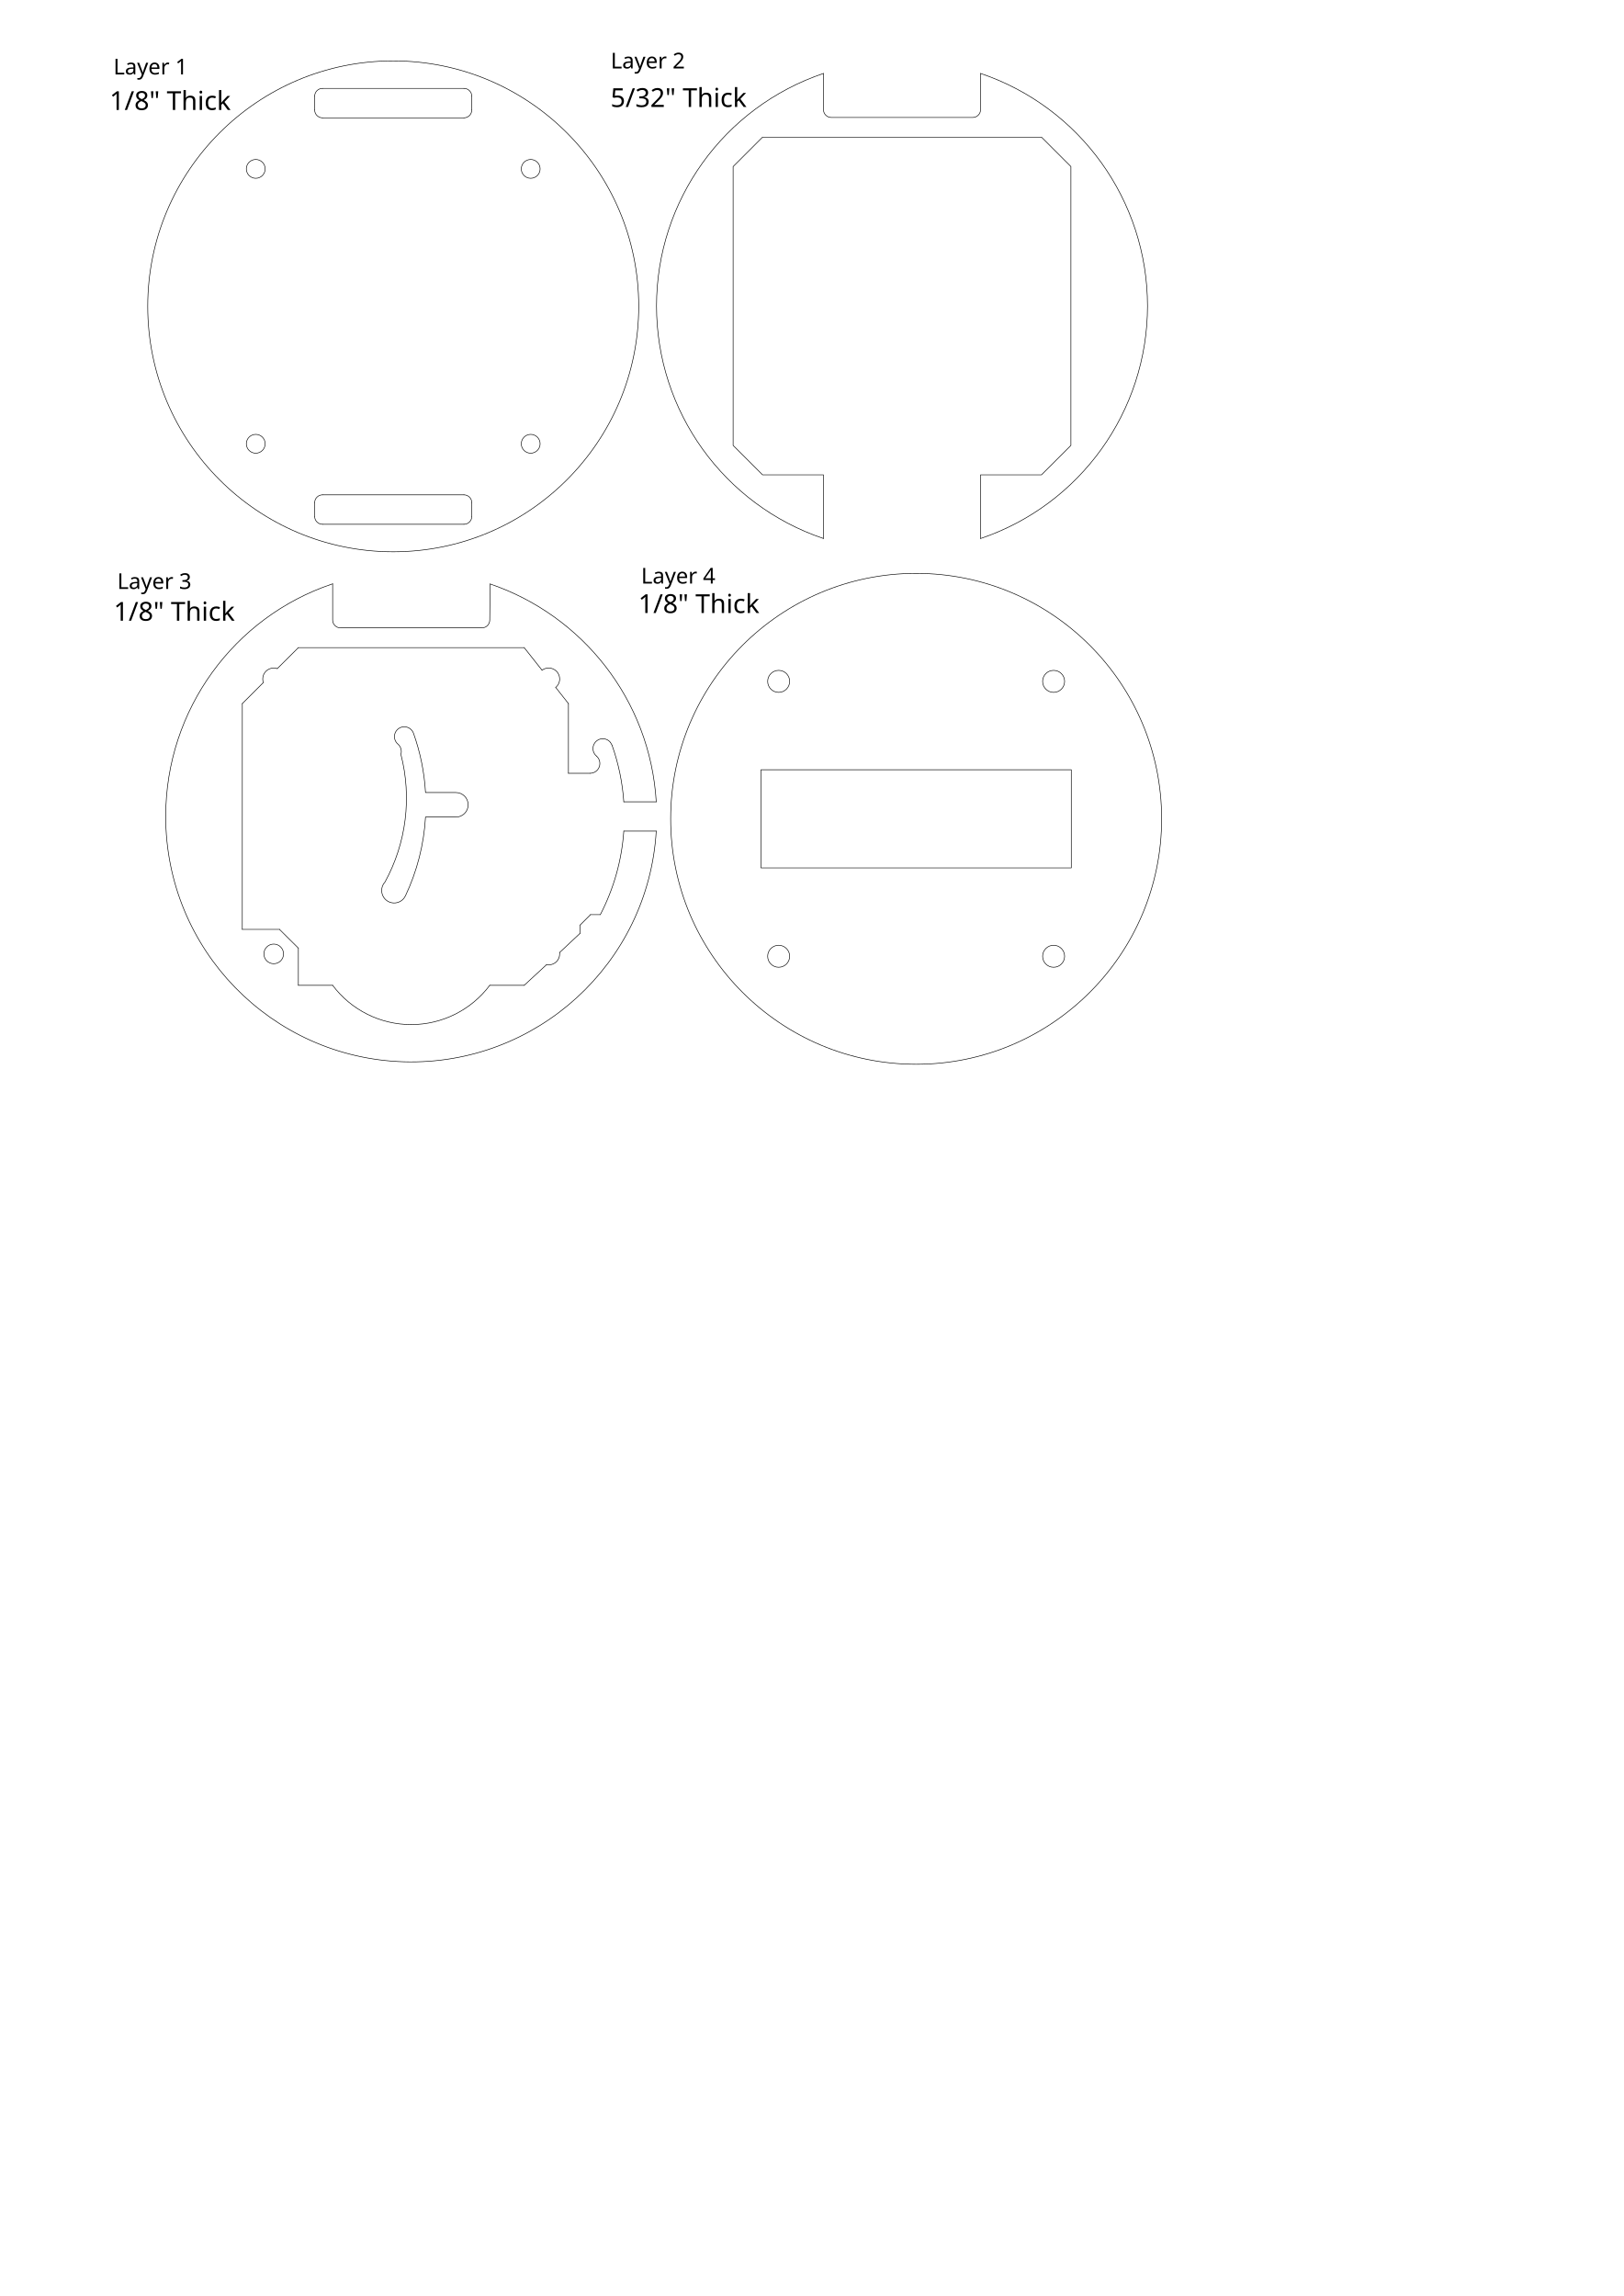
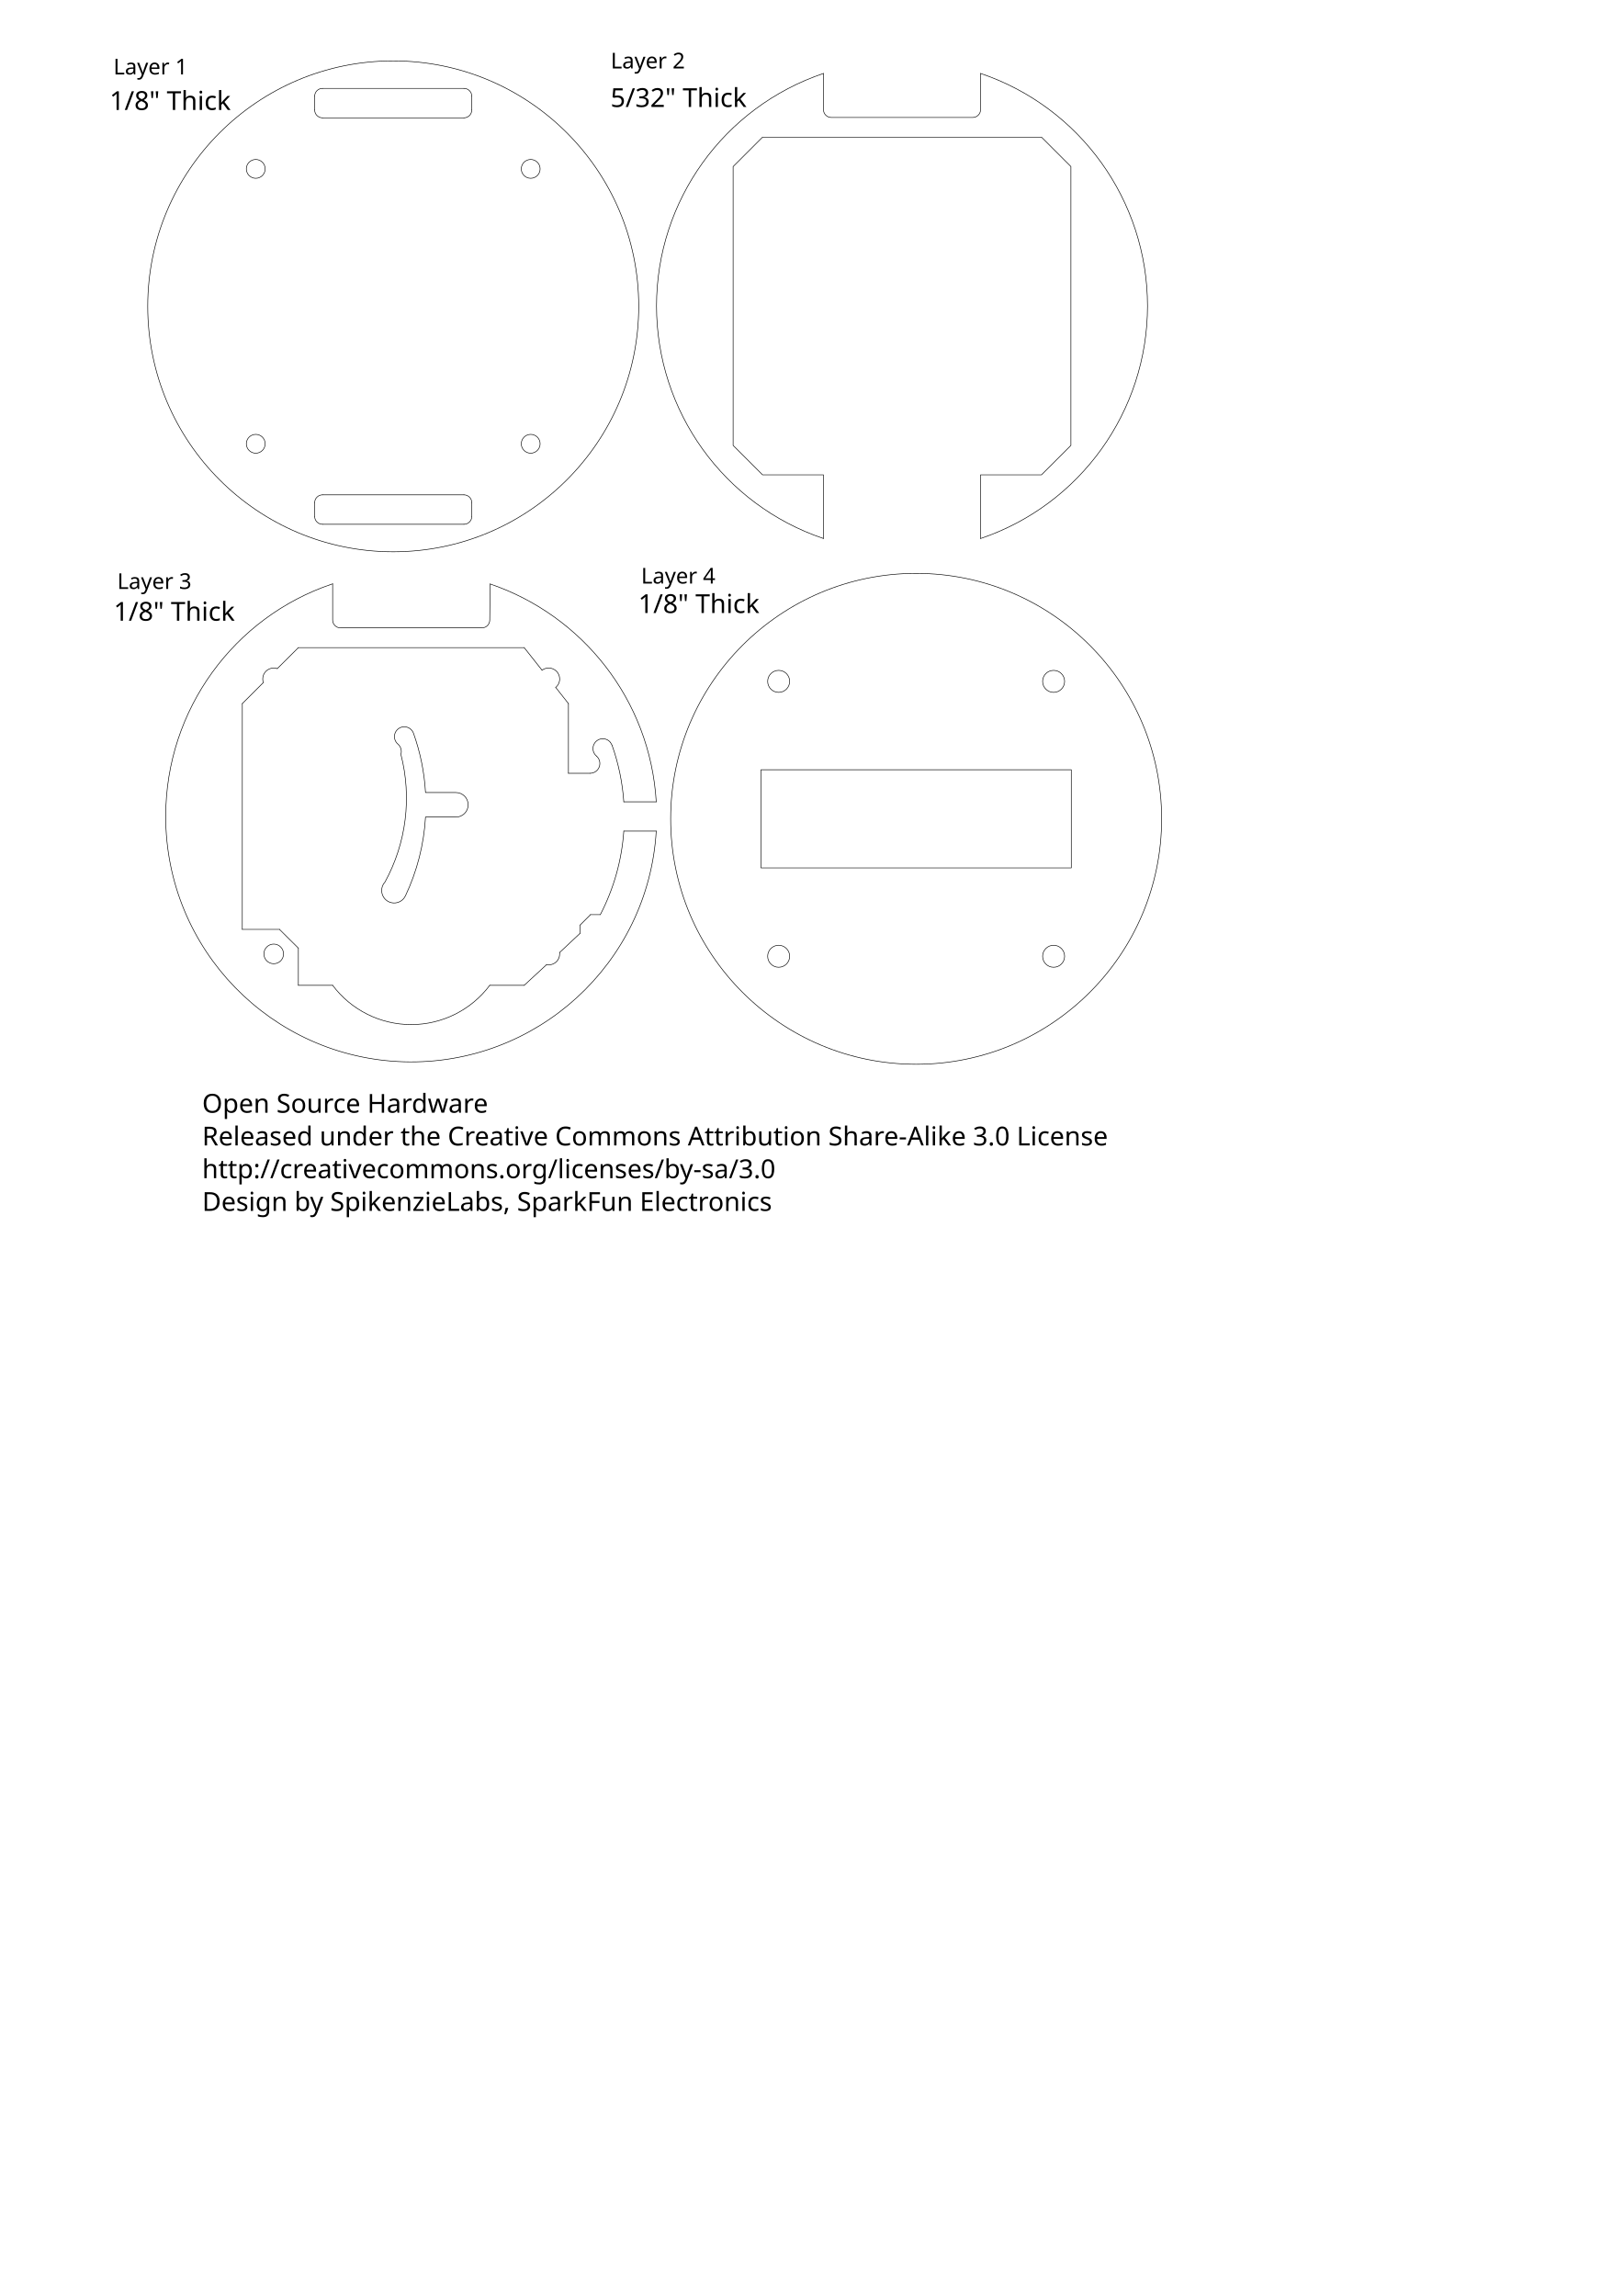
<svg xmlns="http://www.w3.org/2000/svg" width="595.276pt" height="841.89pt" viewBox="0 0 595.276 841.89" fill-rule="evenodd" id="svg2" version="1.1">
  <defs id="defs208" />
  <path id="path10" d="m 170.084,192.246 -51.84,0" style="fill:none;stroke:#000000;stroke-width:0.215;stroke-linecap:round;stroke-linejoin:round;stroke-miterlimit:4;stroke-dasharray:none" />
  <path id="path12" d="m 118.243,181.446 51.84,0" style="fill:none;stroke:#000000;stroke-width:0.215;stroke-linecap:round;stroke-linejoin:round;stroke-miterlimit:4;stroke-dasharray:none" />
  <path id="path14" d="m 115.363,189.366 0,-5.04" style="fill:none;stroke:#000000;stroke-width:0.215;stroke-linecap:round;stroke-linejoin:round;stroke-miterlimit:4;stroke-dasharray:none" />
  <path id="path16" d="m 115.363,40.326 0,-5.04" style="fill:none;stroke:#000000;stroke-width:0.215;stroke-linecap:round;stroke-linejoin:round;stroke-miterlimit:4;stroke-dasharray:none" />
  <path id="path18" d="m 172.964,35.286 0,5.04" style="fill:none;stroke:#000000;stroke-width:0.215;stroke-linecap:round;stroke-linejoin:round;stroke-miterlimit:4;stroke-dasharray:none" />
  <path id="path20" d="m 172.964,184.326 0,5.04" style="fill:none;stroke:#000000;stroke-width:0.215;stroke-linecap:round;stroke-linejoin:round;stroke-miterlimit:4;stroke-dasharray:none" />
  <path id="path22" d="m 170.084,43.206 -51.84,0" style="fill:none;stroke:#000000;stroke-width:0.215;stroke-linecap:round;stroke-linejoin:round;stroke-miterlimit:4;stroke-dasharray:none" />
  <path id="path24" d="m 118.243,32.406 51.84,0" style="fill:none;stroke:#000000;stroke-width:0.215;stroke-linecap:round;stroke-linejoin:round;stroke-miterlimit:4;stroke-dasharray:none" />
  <path id="path36" d="m 170.084,43.206 c 0.763,0 1.496,-0.304 2.036,-0.844 0.54,-0.54 0.844,-1.272 0.844,-2.036" style="fill:none;stroke:#000000;stroke-width:0.215;stroke-linecap:round;stroke-linejoin:round;stroke-miterlimit:4;stroke-dasharray:none" />
  <path id="path38" d="m 172.964,35.286 c 0,-0.764 -0.304,-1.497 -0.844,-2.037 -0.54,-0.54 -1.273,-0.843 -2.036,-0.843" style="fill:none;stroke:#000000;stroke-width:0.215;stroke-linecap:round;stroke-linejoin:round;stroke-miterlimit:4;stroke-dasharray:none" />
  <path id="path40" d="m 115.363,40.326 c 0,0.764 0.303,1.496 0.843,2.036 0.54,0.54 1.273,0.844 2.037,0.844" style="fill:none;stroke:#000000;stroke-width:0.215;stroke-linecap:round;stroke-linejoin:round;stroke-miterlimit:4;stroke-dasharray:none" />
  <path id="path42" d="m 118.243,32.406 c -0.764,0 -1.496,0.303 -2.037,0.843 -0.54,0.54 -0.843,1.273 -0.843,2.037" style="fill:none;stroke:#000000;stroke-width:0.215;stroke-linecap:round;stroke-linejoin:round;stroke-miterlimit:4;stroke-dasharray:none" />
  <path id="path44" d="m 118.243,181.446 c -0.764,0 -1.496,0.303 -2.037,0.843 -0.54,0.541 -0.843,1.273 -0.843,2.037" style="fill:none;stroke:#000000;stroke-width:0.215;stroke-linecap:round;stroke-linejoin:round;stroke-miterlimit:4;stroke-dasharray:none" />
  <path id="path46" d="m 115.363,189.366 c 0,0.764 0.303,1.496 0.843,2.036 0.54,0.54 1.273,0.844 2.037,0.844" style="fill:none;stroke:#000000;stroke-width:0.215;stroke-linecap:round;stroke-linejoin:round;stroke-miterlimit:4;stroke-dasharray:none" />
  <path id="path48" d="m 172.964,184.326 c 0,-0.764 -0.304,-1.496 -0.844,-2.037 -0.54,-0.54 -1.273,-0.843 -2.036,-0.843" style="fill:none;stroke:#000000;stroke-width:0.215;stroke-linecap:round;stroke-linejoin:round;stroke-miterlimit:4;stroke-dasharray:none" />
  <path id="path50" d="m 170.084,192.246 c 0.763,0 1.496,-0.304 2.036,-0.844 0.54,-0.54 0.844,-1.272 0.844,-2.036" style="fill:none;stroke:#000000;stroke-width:0.215;stroke-linecap:round;stroke-linejoin:round;stroke-miterlimit:4;stroke-dasharray:none" />
  <path id="path56" style="fill:none;stroke:#000000;stroke-width:0.215;stroke-linecap:round;stroke-linejoin:round;stroke-miterlimit:4;stroke-dasharray:none" d="m 356.612,43.075 c 0.763,0 1.496,-0.304 2.036,-0.844 0.54,-0.54 0.844,-1.272 0.844,-2.036 m -57.6,0 c 0,0.764 0.303,1.496 0.843,2.036 0.54,0.54 1.273,0.844 2.037,0.844 m 51.84,0 0,0 m 0,0 -51.84,0 m 54.72,-16.148 0,0 m 0,0 0,13.268 m -57.6,-13.268 0,0 m 0,13.268 0,-13.268" />
  <path id="path82" style="fill:none;stroke:#000000;stroke-width:0.215;stroke-linecap:round;stroke-linejoin:round;stroke-miterlimit:4;stroke-dasharray:none" d="m 381.813,50.277 10.8,10.8 m 0,102.24 0,0 m 0,0 -10.8,10.8 m -102.24,-123.84 102.24,0 m 10.8,10.8 0,0 m 0,0 0,102.24 m -33.12,10.8 0,0 m 0,0 0,23.347 m -57.6,-23.347 0,0 m 0,23.347 0,-23.347 m 0,0 0,0 m 0,0 -22.32,0 m 102.24,0 0,0 m 0,0 -22.32,0 m -90.72,-10.8 0,-102.24 m 10.8,113.04 -10.8,-10.8 m 0,-102.24 10.8,-10.8" />
  <path style="fill:none;stroke:#000000;stroke-width:0.215;stroke-linecap:round;stroke-linejoin:round;stroke-miterlimit:4;stroke-dasharray:none" d="m 121.952,361.294 0,0 m 0,0 -12.565,0" id="path88" />
  <path style="fill:none;stroke:#000000;stroke-width:0.215;stroke-linecap:round;stroke-linejoin:round;stroke-miterlimit:4;stroke-dasharray:none" d="m 109.387,347.66 0,0 m 0,13.634 0,-13.634" id="path90" />
  <path style="fill:none;stroke:#000000;stroke-width:0.215;stroke-linecap:round;stroke-linejoin:round;stroke-miterlimit:4;stroke-dasharray:none" d="m 102.465,340.782 0,0 m 0,0 -13.633,0" id="path96" />
  <path style="fill:none;stroke:#000000;stroke-width:0.215;stroke-linecap:round;stroke-linejoin:round;stroke-miterlimit:4;stroke-dasharray:none" d="m 220.091,335.374 0,0 m 0,0 -3.6,0" id="path98" />
  <path style="fill:none;stroke:#000000;stroke-width:0.215;stroke-linecap:round;stroke-linejoin:round;stroke-miterlimit:4;stroke-dasharray:none" d="m 240.592,304.735 0,0 m 0,0 -11.897,0" id="path100" />
  <path style="fill:none;stroke:#000000;stroke-width:0.215;stroke-linecap:round;stroke-linejoin:round;stroke-miterlimit:4;stroke-dasharray:none" d="m 240.592,294.012 0,0 m -11.897,0 11.897,0" id="path102" />
  <path style="fill:none;stroke:#000000;stroke-width:0.215;stroke-linecap:round;stroke-linejoin:round;stroke-miterlimit:4;stroke-dasharray:none" d="m 216.319,283.549 0,0 m -7.92,0 7.92,0" id="path104" />
  <path style="fill:none;stroke:#000000;stroke-width:0.215;stroke-linecap:round;stroke-linejoin:round;stroke-miterlimit:4;stroke-dasharray:none" d="m 208.399,257.982 0,0 m 0,0 0,25.567" id="path114" />
  <path style="fill:none;stroke:#000000;stroke-width:0.215;stroke-linecap:round;stroke-linejoin:round;stroke-miterlimit:4;stroke-dasharray:none" d="m 216.491,335.374 0,0 m 0,0 -3.819,3.819" id="path120" />
  <path style="fill:none;stroke:#000000;stroke-width:0.215;stroke-linecap:round;stroke-linejoin:round;stroke-miterlimit:4;stroke-dasharray:none" d="m 223.811,272.23 0.58,1.043" id="path122" />
  <path id="path130" style="fill:none;stroke:#000000;stroke-width:0.215;stroke-linecap:round;stroke-linejoin:round;stroke-miterlimit:4;stroke-dasharray:none" d="m 392.751,282.243 0,36 m 0,-36 0,0 m -113.76,0 113.76,0 m 0,36 -113.76,0 m 0,-36 0,0 m 0,36 0,-36" />
  <path style="fill:none;stroke:#000000;stroke-width:0.215;stroke-linejoin:bevel;stroke-miterlimit:4;stroke-dasharray:none" d="m 234.164,112.326 c 0,-49.706 -40.295,-90 -90.001,-90 -49.705,0 -90,40.294 -90,90 -2.9e-4,49.705 40.294,90 89.999,90 49.706,0 90,-40.295 90.001,-90 z" id="path132" />
  <path style="fill:none;stroke:#000000;stroke-width:0.215;stroke-linejoin:bevel;stroke-miterlimit:4;stroke-dasharray:none" d="m 97.212,162.726 c 0,-1.905 -1.544,-3.449 -3.449,-3.449 -1.905,0 -3.449,1.544 -3.449,3.449 0,1.904 1.544,3.449 3.449,3.449 1.904,0 3.449,-1.545 3.449,-3.449 z" id="path134" />
  <path style="fill:none;stroke:#000000;stroke-width:0.215;stroke-linejoin:bevel;stroke-miterlimit:4;stroke-dasharray:none" d="m 97.212,61.926 c 0,-1.905 -1.544,-3.449 -3.449,-3.449 -1.905,0 -3.449,1.544 -3.449,3.449 0,1.904 1.544,3.449 3.449,3.449 1.904,0 3.449,-1.545 3.449,-3.449 z" id="path136" />
  <path style="fill:none;stroke:#000000;stroke-width:0.215;stroke-linejoin:bevel;stroke-miterlimit:4;stroke-dasharray:none" d="m 198.012,61.926 c 0,-1.905 -1.544,-3.449 -3.448,-3.449 -1.905,0 -3.449,1.544 -3.449,3.449 0,1.904 1.544,3.449 3.449,3.449 1.904,0 3.448,-1.545 3.448,-3.449 z" id="path138" />
  <path style="fill:none;stroke:#000000;stroke-width:0.215;stroke-linejoin:bevel;stroke-miterlimit:4;stroke-dasharray:none" d="m 198.012,162.726 c 0,-1.905 -1.544,-3.449 -3.448,-3.449 -1.905,0 -3.449,1.544 -3.449,3.449 0,1.904 1.544,3.449 3.449,3.449 1.904,0 3.448,-1.545 3.448,-3.449 z" id="path140" />
  <path style="fill:none;stroke:#000000;stroke-width:0.215;stroke-linecap:round;stroke-linejoin:round;stroke-miterlimit:4;stroke-dasharray:none" d="m 301.892,26.927 c -36.577,12.355 -61.2,46.661 -61.2,85.268 0,38.607 24.623,72.913 61.2,85.267" id="path142" />
  <path style="fill:none;stroke:#000000;stroke-width:0.215;stroke-linecap:round;stroke-linejoin:round;stroke-miterlimit:4;stroke-dasharray:none" d="m 359.493,197.464 c 36.576,-12.354 61.199,-46.66 61.2,-85.267 0,-38.607 -24.623,-72.913 -61.2,-85.268" id="path144" />
  <path style="fill:none;stroke:#000000;stroke-width:0.215;stroke-linecap:round;stroke-linejoin:round;stroke-miterlimit:4;stroke-dasharray:none" d="m 240.592,294.012 c -2.241,-37.542 -27.229,-68.452 -60.919,-79.888 m -57.719,-0.04 c -0.167,0.056 -0.335,0.113 -0.505,0.17 -35.455,12.023 -60.697,45.766 -60.697,85.119 0,48.661 38.678,88.51 87.318,89.96 48.64,1.45 89.623,-36.024 92.522,-84.599" id="path146" />
  <path style="fill:none;stroke:#000000;stroke-width:0.215;stroke-linecap:round;stroke-linejoin:round;stroke-miterlimit:4;stroke-dasharray:none" d="m 228.695,294.012 c -0.487,-7.076 -1.935,-14.053 -4.304,-20.739" id="path148" />
  <path style="fill:none;stroke:#000000;stroke-width:0.215;stroke-linecap:round;stroke-linejoin:round;stroke-miterlimit:4;stroke-dasharray:none" d="m 220.091,335.374 c 4.94,-9.515 7.868,-19.944 8.604,-30.639" id="path150" />
  <path style="fill:none;stroke:#000000;stroke-width:0.215;stroke-linecap:round;stroke-linejoin:round;stroke-miterlimit:4;stroke-dasharray:none" d="m 121.952,361.294 c 6.799,9.065 17.468,14.4 28.8,14.4 11.331,0 22.001,-5.335 28.8,-14.4" id="path152" />
  <path style="fill:none;stroke:#000000;stroke-width:0.215;stroke-linejoin:bevel;stroke-miterlimit:4;stroke-dasharray:none" d="m 103.952,349.774 c 0,-1.988 -1.612,-3.6 -3.6,-3.6 -1.988,0 -3.6,1.612 -3.6,3.6 0,1.988 1.612,3.6 3.6,3.6 1.988,0 3.6,-1.612 3.6,-3.6 z" id="path154" />
  <path style="fill:none;stroke:#000000;stroke-width:0.215;stroke-linecap:round;stroke-linejoin:round;stroke-miterlimit:4;stroke-dasharray:none" d="m 200.366,353.729 c 0.254,0.05 0.517,0.076 0.786,0.076 2.227,0 4.032,-1.805 4.032,-4.032 l 0,0 c 0,-0.171 -0.011,-0.339 -0.031,-0.504" id="path4222" />
  <path style="fill:none;stroke:#000000;stroke-width:0.215;stroke-linecap:round;stroke-linejoin:round;stroke-miterlimit:4;stroke-dasharray:none" d="m 203.726,252.077 c 0.891,-0.74 1.458,-1.855 1.458,-3.104 l 0,0 c 0,-2.227 -1.805,-4.032 -4.032,-4.032 -0.912,0 -1.754,0.303 -2.429,0.813" id="path4205" />
  <path style="fill:none;stroke:#000000;stroke-width:0.215;stroke-linecap:round;stroke-linejoin:round;stroke-miterlimit:4;stroke-dasharray:none" d="m 216.319,283.549 c 1.507,0 2.855,-0.939 3.377,-2.353 0.522,-1.414 0.108,-3.004 -1.038,-3.984" id="path162" />
  <path style="fill:none;stroke:#000000;stroke-width:0.215;stroke-linecap:round;stroke-linejoin:round;stroke-miterlimit:4;stroke-dasharray:none" d="m 223.811,272.23 c -0.854,-1.069 -2.239,-1.562 -3.576,-1.272 -1.337,0.289 -2.394,1.312 -2.728,2.638 -0.335,1.326 0.111,2.728 1.151,3.616" id="path164" />
  <path style="fill:none;stroke:#000000;stroke-width:0.215;stroke-linejoin:bevel;stroke-miterlimit:4;stroke-dasharray:none" d="m 425.871,300.243 c 0,-49.706 -40.294,-90 -90,-90 -49.706,-0.001 -90,40.294 -90,89.999 0,49.706 40.294,90.001 90,90.001 49.705,0 90,-40.294 90,-90 z" id="path166" />
  <path style="fill:none;stroke:#000000;stroke-width:0.215;stroke-linejoin:bevel;stroke-miterlimit:4;stroke-dasharray:none" d="m 289.503,350.643 c 0,-2.227 -1.805,-4.032 -4.032,-4.032 -2.227,0 -4.032,1.805 -4.032,4.032 0,2.226 1.805,4.032 4.032,4.032 2.227,0 4.032,-1.806 4.032,-4.032 z" id="path168" />
  <path style="fill:none;stroke:#000000;stroke-width:0.215;stroke-linejoin:bevel;stroke-miterlimit:4;stroke-dasharray:none" d="m 390.303,350.643 c 0,-2.227 -1.805,-4.032 -4.032,-4.032 -2.227,0 -4.032,1.805 -4.032,4.032 0,2.226 1.805,4.032 4.032,4.032 2.227,0 4.032,-1.806 4.032,-4.032 z" id="path170" />
  <path style="fill:none;stroke:#000000;stroke-width:0.215;stroke-linejoin:bevel;stroke-miterlimit:4;stroke-dasharray:none" d="m 390.303,249.843 c 0,-2.227 -1.805,-4.032 -4.032,-4.032 -2.227,0 -4.032,1.805 -4.032,4.032 0,2.227 1.805,4.032 4.032,4.032 2.227,0 4.032,-1.805 4.032,-4.032 z" id="path172" />
  <path style="fill:none;stroke:#000000;stroke-width:0.215;stroke-linejoin:bevel;stroke-miterlimit:4;stroke-dasharray:none" d="m 289.503,249.843 c 0,-2.227 -1.805,-4.032 -4.032,-4.032 -2.227,0 -4.032,1.805 -4.032,4.032 0,2.227 1.805,4.032 4.032,4.032 2.227,0 4.032,-1.805 4.032,-4.032 z" id="path174" />
  <path style="fill:none;stroke:#000000;stroke-width:0.215;stroke-linecap:round;stroke-linejoin:round;stroke-opacity:1;stroke-miterlimit:4;stroke-dasharray:none" d="m 102.465,340.782 6.922,6.878" id="path180" />
  <path id="path204" style="fill:none;stroke:#000000;stroke-width:0.215;stroke-linecap:round;stroke-linejoin:round;stroke-miterlimit:4;stroke-dasharray:none" d="m 151.601,268.888 c -0.508,-1.425 -1.852,-2.38 -3.364,-2.392 -1.513,-0.012 -2.871,0.923 -3.4,2.34 -0.529,1.417 -0.117,3.014 1.033,3.996 m 1.104,3.786 c 0.417,-1.369 -0.017,-2.856 -1.104,-3.786 m 21.264,26.772 c 2.485,0 4.5,-2.015 4.5,-4.5 0,-2.486 -2.015,-4.5 -4.5,-4.5 m -26.003,32.837 c -1.129,1.234 -1.495,2.985 -0.955,4.568 0.541,1.583 1.903,2.744 3.551,3.028 1.648,0.284 3.32,-0.354 4.36,-1.664 m -6.956,-5.932 c 7.836,-14.295 9.925,-31.04 5.844,-46.823 m 9.027,13.986 c -0.428,-7.411 -1.909,-14.724 -4.4,-21.716 m -2.961,59.596 c 4.284,-9.065 6.783,-18.87 7.361,-28.88 m -7.361,28.88 0,0 m -0.553,0.889 0.553,-0.889 m 18.494,-37.88 0,0 m 0,0 -11.133,0 m 11.133,9 0,0 m -11.133,0 11.133,0" />
  <path style="fill:none;stroke:#000000;stroke-width:0.215;stroke-linecap:round;stroke-linejoin:round;stroke-miterlimit:4;stroke-opacity:1;stroke-dasharray:none" d="m 109.393,237.468 -7.724,7.689" id="path4198" />
  <path style="fill:none;stroke:#000000;stroke-width:0.215;stroke-linecap:round;stroke-linejoin:round;stroke-miterlimit:4;stroke-opacity:1;stroke-dasharray:none" d="m 96.535,250.29 -7.692,7.692" id="path4200" />
  <path style="fill:none;stroke:#000000;stroke-width:0.269;stroke-linejoin:bevel;stroke-miterlimit:4;stroke-dasharray:none" d="M 127.109 306.461 C 126.587 306.278 126.025 306.178 125.44 306.178 C 122.656 306.178 120.4 308.434 120.4 311.218 C 120.4 311.803 120.499 312.365 120.683 312.888 " id="path3844" transform="matrix(0.8,0,0,0.8,0,-3.6104905e-5)" />
  <path style="fill:none;stroke:#000000;stroke-width:0.215;stroke-linecap:round;stroke-linejoin:round;stroke-miterlimit:4;stroke-opacity:1;stroke-dasharray:none" d="m 203.733,252.071 4.666,5.912" id="path4207" />
  <path style="fill:none;stroke:#000000;stroke-width:0.215;stroke-linecap:round;stroke-linejoin:round;stroke-miterlimit:4;stroke-opacity:1;stroke-dasharray:none" d="m 192.174,237.462 6.549,8.293" id="path4209" />
  <path style="fill:none;stroke:#000000;stroke-width:0.215;stroke-linecap:round;stroke-linejoin:round;stroke-miterlimit:4;stroke-opacity:1;stroke-dasharray:none" d="m 212.654,342.231 -7.501,7.038" id="path4224" />
  <path style="fill:none;stroke:#000000;stroke-width:0.215;stroke-linecap:round;stroke-linejoin:round;stroke-miterlimit:4;stroke-opacity:1;stroke-dasharray:none" d="m 200.367,353.729 -8.193,7.564" id="path4226" />
  <path style="fill:none;stroke:#000000;stroke-width:0.215;stroke-linecap:round;stroke-linejoin:round;stroke-miterlimit:4;stroke-opacity:1;stroke-dasharray:none" d="m 88.843,257.981 -0.011,82.8" id="path4228" />
  <path style="fill:none;stroke:#000000;stroke-width:0.215;stroke-linecap:round;stroke-linejoin:round;stroke-miterlimit:4;stroke-opacity:1;stroke-dasharray:none" d="m 179.552,361.294 12.622,-3.8e-4" id="path4230" />
  <path style="fill:none;stroke:#000000;stroke-width:0.215;stroke-linecap:round;stroke-linejoin:round;stroke-miterlimit:4;stroke-opacity:1;stroke-dasharray:none" d="m 212.672,339.193 -0.018,3.039" id="path4232" />
  <path style="fill:none;stroke:#000000;stroke-width:0.269;stroke-linecap:round;stroke-linejoin:round;stroke-opacity:1;stroke-miterlimit:4;stroke-dasharray:none" d="m 136.741,296.835 103.482,-10e-4" id="path3812" transform="matrix(0.8,0,0,0.8,0,-3.6104905e-5)" />
  <path id="path56-1" style="fill:none;stroke:#000000;stroke-width:0.215;stroke-linecap:round;stroke-linejoin:round;stroke-miterlimit:4;stroke-dasharray:none" d="m 176.673,230.231 c 0.763,0 1.496,-0.304 2.036,-0.844 0.54,-0.54 0.844,-1.272 0.844,-2.036 m -57.6,0 c 0,0.764 0.303,1.496 0.843,2.036 0.54,0.54 1.273,0.844 2.037,0.844 m 51.84,0 0,0 m 0,0 -51.84,0 m 54.836,-16.108 -0.116,13.228 m -57.6,-13.268 0,0 m 0,13.268 0,-13.268" />
  <text xml:space="preserve" style="font-size:20px;font-style:normal;font-weight:normal;line-height:125%;letter-spacing:0px;word-spacing:0px;fill:#000000;fill-opacity:1;stroke:none;font-family:Sans" x="120.208" y="39.432" id="text3167" transform="matrix(0.8,0,0,0.8,0,-3.6104905e-5)">
    <tspan id="tspan3169" x="120.208" y="39.432" />
  </text>
  <text xml:space="preserve" style="font-size:15px;font-style:normal;font-weight:normal;line-height:125%;letter-spacing:0px;word-spacing:0px;fill:#000000;fill-opacity:1;stroke:none;font-family:Sans" x="43.841" y="18.926" id="text3171" transform="matrix(0.8,0,0,0.8,0,-3.6104905e-5)">
    <tspan id="tspan3173" x="43.841" y="18.926" />
  </text>
  <text xml:space="preserve" style="font-size:8px;font-style:normal;font-weight:normal;line-height:125%;letter-spacing:0px;word-spacing:0px;fill:#000000;fill-opacity:1;stroke:none;font-family:Sans" x="41.578" y="27.303" id="text3175">
    <tspan id="tspan3177" x="41.578" y="27.303">Layer 1</tspan>
  </text>
  <text xml:space="preserve" style="font-size:8px;font-style:normal;font-weight:normal;line-height:125%;letter-spacing:0px;word-spacing:0px;fill:#000000;fill-opacity:1;stroke:none;font-family:Sans" x="223.899" y="25.092" id="text3179">
    <tspan id="tspan3181" x="223.899" y="25.092">Layer 2</tspan>
  </text>
  <text xml:space="preserve" style="font-size:8px;font-style:normal;font-weight:normal;line-height:125%;letter-spacing:0px;word-spacing:0px;fill:#000000;fill-opacity:1;stroke:none;font-family:Sans" x="42.992" y="215.959" id="text3183">
    <tspan id="tspan3185" x="42.992" y="215.959">Layer 3</tspan>
  </text>
  <text xml:space="preserve" style="font-size:8px;font-style:normal;font-weight:normal;line-height:125%;letter-spacing:0px;word-spacing:0px;fill:#000000;fill-opacity:1;stroke:none;font-family:Sans" x="235.042" y="213.979" id="text3187">
    <tspan x="235.042" y="213.979" id="tspan3191">Layer 4</tspan>
  </text>
  <text xml:space="preserve" style="font-size:9.6px;font-style:normal;font-weight:normal;line-height:125%;letter-spacing:0px;word-spacing:0px;fill:#000000;fill-opacity:1;stroke:none;font-family:Sans" x="40.164" y="40.314" id="text3145">
    <tspan id="tspan3147" x="40.164" y="40.314">1/8" Thick</tspan>
  </text>
  <text xml:space="preserve" style="font-size:9.6px;font-style:normal;font-weight:normal;line-height:125%;letter-spacing:0px;word-spacing:0px;fill:#000000;fill-opacity:1;stroke:none;font-family:Sans" x="41.665" y="227.597" id="text3145-1">
    <tspan id="tspan3147-7" x="41.665" y="227.597">1/8" Thick</tspan>
  </text>
  <text xml:space="preserve" style="font-size:9.6px;font-style:normal;font-weight:normal;line-height:125%;letter-spacing:0px;word-spacing:0px;fill:#000000;fill-opacity:1;stroke:none;font-family:Sans" x="233.998" y="224.769" id="text3145-4">
    <tspan id="tspan3147-0" x="233.998" y="224.769">1/8" Thick</tspan>
  </text>
  <text xml:space="preserve" style="font-size:9.6px;font-style:normal;font-weight:normal;line-height:125%;letter-spacing:0px;word-spacing:0px;fill:#000000;fill-opacity:1;stroke:none;font-family:Sans" x="223.816" y="39.224" id="text3145-9">
    <tspan id="tspan3147-4" x="223.816" y="39.224">5/32" Thick</tspan>
  </text>
+   <text xml:space="preserve" style="font-size:9.6px;font-style:normal;font-weight:normal;line-height:125%;letter-spacing:0px;word-spacing:0px;fill:#000000;fill-opacity:1;stroke:none;font-family:Sans" x="74.105" y="408.009" id="text3188">
+     <tspan id="tspan3190" x="74.105" y="408.009">Open Source Hardware</tspan>
+     <tspan x="74.105" y="420.009" id="tspan3192">Released under the Creative Commons Attribution Share-Alike 3.0 License</tspan>
+     <tspan x="74.105" y="432.009" id="tspan3194">http://creativecommons.org/licenses/by-sa/3.0</tspan>
+     <tspan x="74.105" y="444.009" id="tspan3196">Design by SpikenzieLabs, SparkFun Electronics</tspan>
+     <tspan x="74.105" y="456.009" id="tspan3198" />
+   </text>
</svg>
